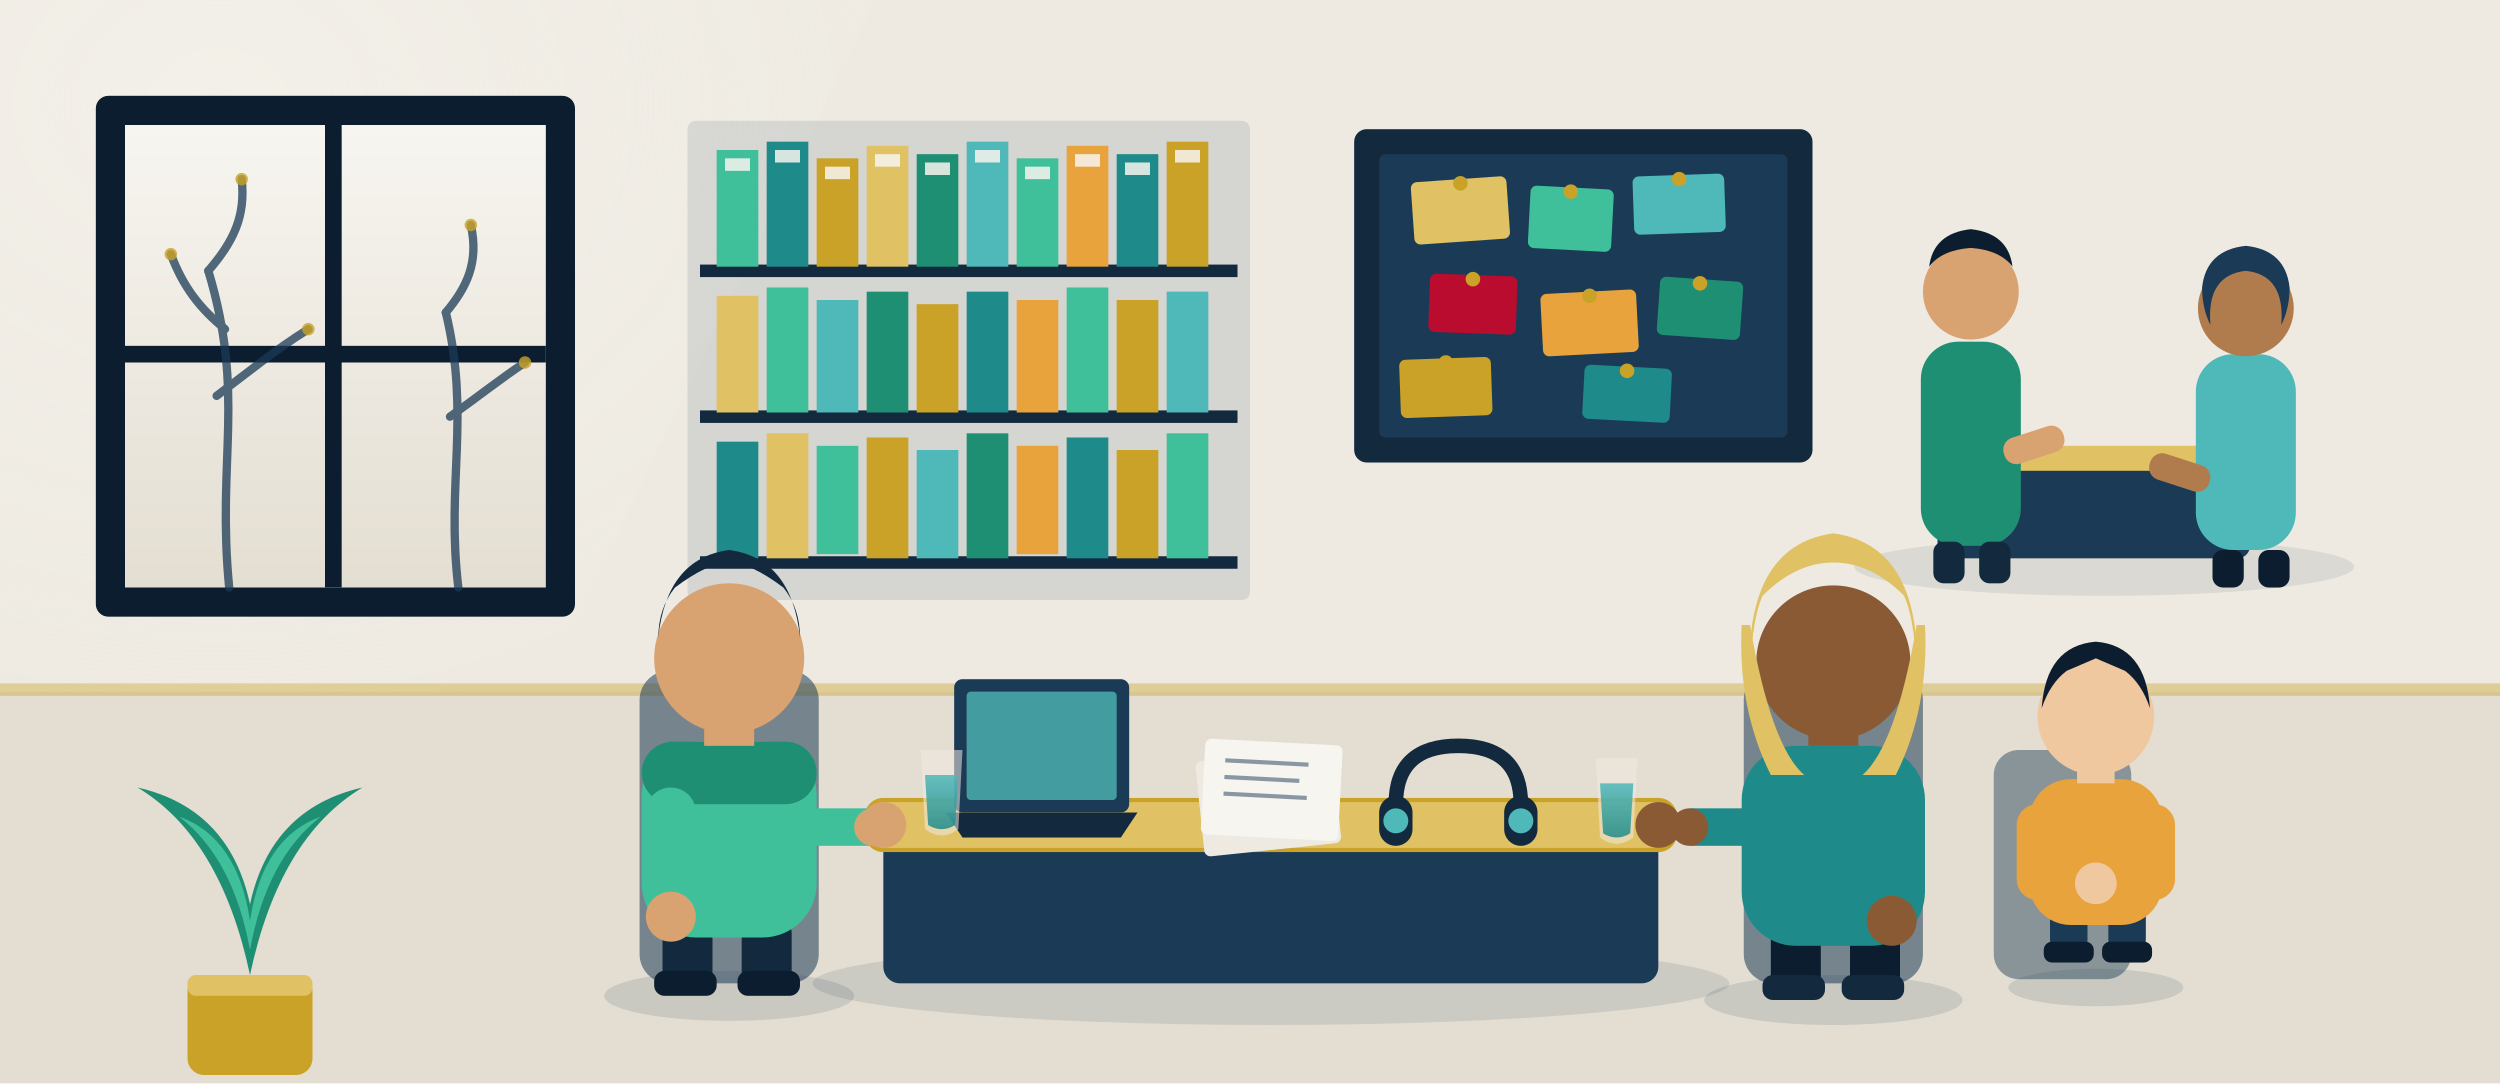
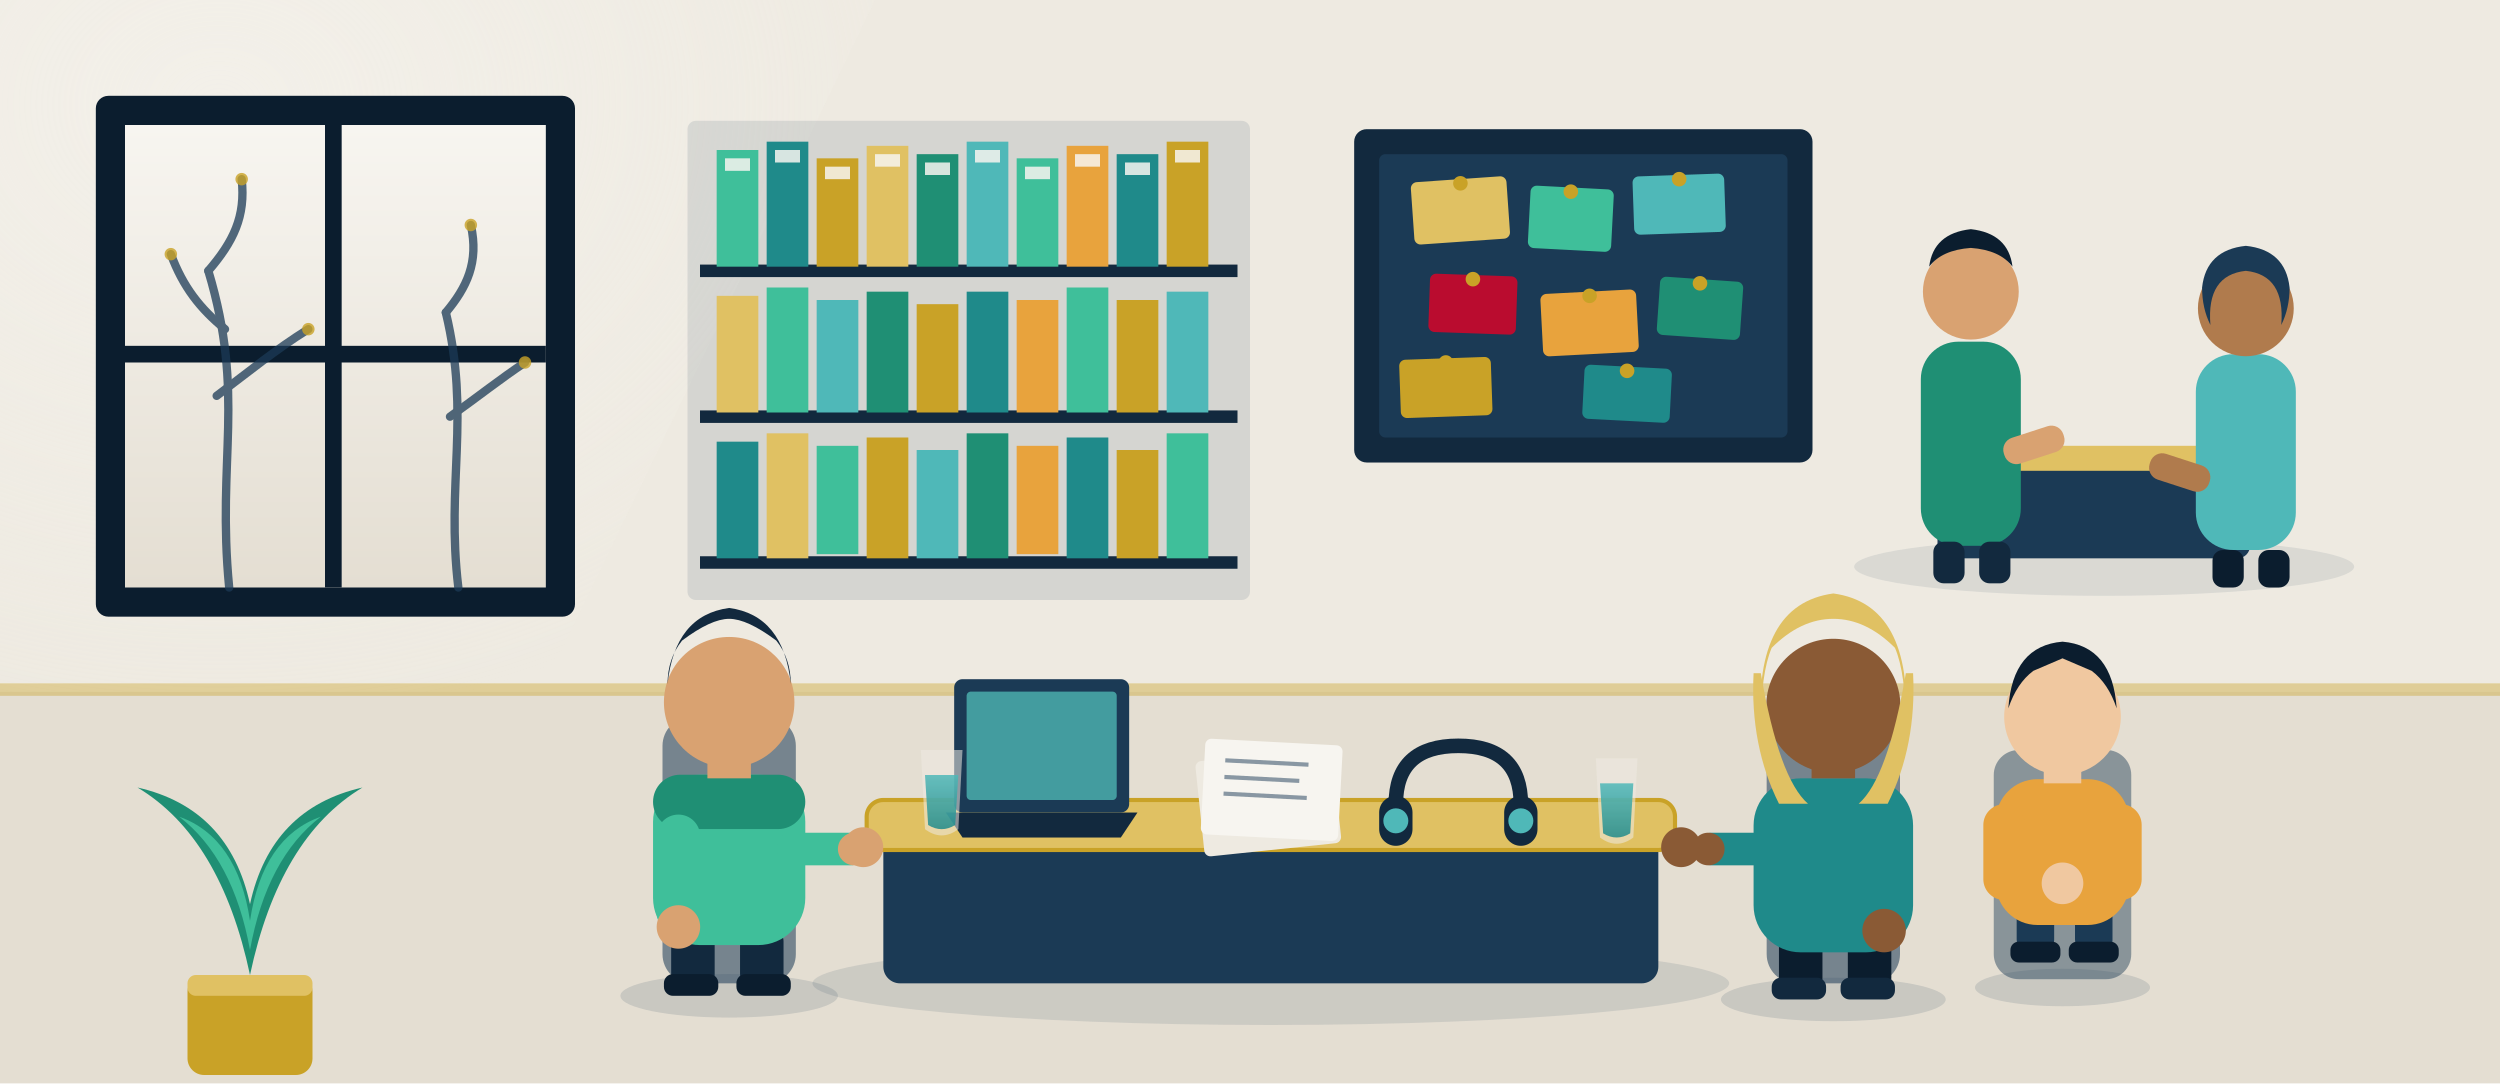
<svg xmlns="http://www.w3.org/2000/svg" viewBox="0 0 1200 520" role="img" aria-label="A calm advice-office room. A volunteer caseworker sits at a table with a newly arrived mother and her child, papers and an open laptop and headphones between them, two glasses of water set out. Behind them a wall holds shelves of ring binders, a noticeboard with coloured slips, a window with winter daylight and a bare birch tree outside, and a plant. In the background a second desk hosts another quiet conversation.">
  <defs>
    <linearGradient id="winlight" x1="0" y1="0" x2="0" y2="1">
      <stop offset="0" stop-color="#f7f5f0" />
      <stop offset="1" stop-color="#e4ded2" />
    </linearGradient>
    <radialGradient id="daylight" cx="0.25" cy="0.15" r="0.9">
      <stop offset="0" stop-color="#f7f5f0" stop-opacity="0.55" />
      <stop offset="1" stop-color="#f7f5f0" stop-opacity="0" />
    </radialGradient>
    <linearGradient id="glass" x1="0" y1="0" x2="0" y2="1">
      <stop offset="0" stop-color="#4fb8b8" />
      <stop offset="1" stop-color="#1f8a8a" />
    </linearGradient>
  </defs>
  <rect x="0" y="0" width="1200" height="520" fill="#f7f5f0" />
  <rect x="0" y="0" width="1200" height="332" fill="#eeeae1" />
  <rect x="0" y="332" width="1200" height="188" fill="#e4ded2" />
  <rect x="0" y="328" width="1200" height="6" fill="#c9a227" opacity="0.4" />
  <polygon points="0,0 420,0 260,332 0,332" fill="url(#daylight)" />
  <g>
    <rect x="46" y="46" width="230" height="250" rx="6" fill="#0b1d2e" />
    <rect x="60" y="60" width="202" height="222" fill="url(#winlight)" />
    <rect x="156" y="60" width="8" height="222" fill="#0b1d2e" />
    <rect x="60" y="166" width="202" height="8" fill="#0b1d2e" />
    <g stroke="#1b3a55" stroke-width="4" fill="none" stroke-linecap="round" opacity="0.75">
      <path d="M110 282 C104 220 118 190 100 130" />
      <path d="M104 190 C120 178 132 168 148 158" />
      <path d="M108 158 C96 148 88 138 82 122" />
      <path d="M100 130 C112 116 118 104 116 86" />
      <path d="M220 282 C214 232 226 200 214 150" />
      <path d="M216 200 C230 190 240 182 252 174" />
      <path d="M214 150 C224 138 230 126 226 108" />
    </g>
    <g fill="#c9a227" opacity="0.8">
      <circle cx="116" cy="86" r="3" />
      <circle cx="82" cy="122" r="3" />
      <circle cx="148" cy="158" r="3" />
      <circle cx="226" cy="108" r="3" />
      <circle cx="252" cy="174" r="3" />
    </g>
  </g>
  <g>
    <rect x="330" y="58" width="270" height="230" rx="4" fill="#1b3a55" opacity="0.12" />
    <g stroke="#12293e" stroke-width="6">
      <line x1="336" y1="130" x2="594" y2="130" />
      <line x1="336" y1="200" x2="594" y2="200" />
      <line x1="336" y1="270" x2="594" y2="270" />
    </g>
    <g>
      <rect x="344" y="72" width="20" height="56" fill="#3fbf9a" />
      <rect x="368" y="68" width="20" height="60" fill="#1f8a8a" />
      <rect x="392" y="76" width="20" height="52" fill="#c9a227" />
      <rect x="416" y="70" width="20" height="58" fill="#e0c163" />
      <rect x="440" y="74" width="20" height="54" fill="#1f8f74" />
      <rect x="464" y="68" width="20" height="60" fill="#4fb8b8" />
      <rect x="488" y="76" width="20" height="52" fill="#3fbf9a" />
      <rect x="512" y="70" width="20" height="58" fill="#e8a33d" />
      <rect x="536" y="74" width="20" height="54" fill="#1f8a8a" />
      <rect x="560" y="68" width="20" height="60" fill="#c9a227" />
    </g>
    <g>
      <rect x="344" y="142" width="20" height="56" fill="#e0c163" />
      <rect x="368" y="138" width="20" height="60" fill="#3fbf9a" />
      <rect x="392" y="144" width="20" height="54" fill="#4fb8b8" />
      <rect x="416" y="140" width="20" height="58" fill="#1f8f74" />
      <rect x="440" y="146" width="20" height="52" fill="#c9a227" />
      <rect x="464" y="140" width="20" height="58" fill="#1f8a8a" />
      <rect x="488" y="144" width="20" height="54" fill="#e8a33d" />
      <rect x="512" y="138" width="20" height="60" fill="#3fbf9a" />
      <rect x="536" y="144" width="20" height="54" fill="#c9a227" />
      <rect x="560" y="140" width="20" height="58" fill="#4fb8b8" />
    </g>
    <g>
      <rect x="344" y="212" width="20" height="56" fill="#1f8a8a" />
      <rect x="368" y="208" width="20" height="60" fill="#e0c163" />
      <rect x="392" y="214" width="20" height="52" fill="#3fbf9a" />
      <rect x="416" y="210" width="20" height="58" fill="#c9a227" />
      <rect x="440" y="216" width="20" height="52" fill="#4fb8b8" />
      <rect x="464" y="208" width="20" height="60" fill="#1f8f74" />
      <rect x="488" y="214" width="20" height="52" fill="#e8a33d" />
      <rect x="512" y="210" width="20" height="58" fill="#1f8a8a" />
      <rect x="536" y="216" width="20" height="52" fill="#c9a227" />
      <rect x="560" y="208" width="20" height="60" fill="#3fbf9a" />
    </g>
    <g fill="#f7f5f0" opacity="0.85">
      <rect x="348" y="76" width="12" height="6" />
      <rect x="372" y="72" width="12" height="6" />
      <rect x="396" y="80" width="12" height="6" />
      <rect x="420" y="74" width="12" height="6" />
      <rect x="444" y="78" width="12" height="6" />
      <rect x="468" y="72" width="12" height="6" />
      <rect x="492" y="80" width="12" height="6" />
      <rect x="516" y="74" width="12" height="6" />
      <rect x="540" y="78" width="12" height="6" />
      <rect x="564" y="72" width="12" height="6" />
    </g>
  </g>
  <g>
    <rect x="650" y="62" width="220" height="160" rx="6" fill="#12293e" />
    <rect x="662" y="74" width="196" height="136" rx="3" fill="#1b3a55" />
    <g>
      <rect x="678" y="86" width="46" height="30" rx="3" fill="#e0c163" transform="rotate(-4 701 101)" />
      <rect x="734" y="90" width="40" height="30" rx="3" fill="#3fbf9a" transform="rotate(3 754 105)" />
      <rect x="784" y="84" width="44" height="28" rx="3" fill="#4fb8b8" transform="rotate(-2 806 98)" />
      <rect x="686" y="132" width="42" height="28" rx="3" fill="#ba0c2f" transform="rotate(2 707 146)" />
      <rect x="740" y="140" width="46" height="30" rx="3" fill="#e8a33d" transform="rotate(-3 763 155)" />
      <rect x="796" y="134" width="40" height="28" rx="3" fill="#1f8f74" transform="rotate(4 816 148)" />
      <rect x="672" y="172" width="44" height="28" rx="3" fill="#c9a227" transform="rotate(-2 694 186)" />
      <rect x="760" y="176" width="42" height="26" rx="3" fill="#1f8a8a" transform="rotate(3 781 189)" />
    </g>
    <g fill="#c9a227">
      <circle cx="701" cy="88" r="3.5" />
      <circle cx="754" cy="92" r="3.5" />
      <circle cx="806" cy="86" r="3.5" />
      <circle cx="707" cy="134" r="3.5" />
      <circle cx="763" cy="142" r="3.5" />
      <circle cx="816" cy="136" r="3.5" />
      <circle cx="694" cy="174" r="3.5" />
      <circle cx="781" cy="178" r="3.5" />
    </g>
  </g>
  <g>
    <ellipse cx="1010" cy="272" rx="120" ry="14" fill="#1b3a55" opacity="0.10" />
    <rect x="930" y="222" width="150" height="46" rx="6" fill="#1b3a55" />
    <rect x="930" y="214" width="150" height="12" rx="4" fill="#e0c163" />
    <g transform="translate(946,268)">
      <rect x="-24" y="-104" width="48" height="98" rx="18" fill="#1f8f74" />
      <circle cx="0" cy="-128" r="23" fill="#d9a271" />
      <path d="M-20 -140 Q-18 -156 0 -158 Q18 -156 20 -140 Q14 -148 0 -149 Q-14 -148 -20 -140Z" fill="#0b1d2e" />
      <rect x="14" y="-56" width="30" height="13" rx="6" fill="#d9a271" transform="rotate(-18 14 -56)" />
      <rect x="-18" y="-8" width="15" height="20" rx="5" fill="#12293e" />
      <rect x="4" y="-8" width="15" height="20" rx="5" fill="#12293e" />
    </g>
    <g transform="translate(1078,270)">
      <rect x="-24" y="-100" width="48" height="94" rx="18" fill="#4fb8b8" />
      <circle cx="0" cy="-122" r="23" fill="#b07b4d" />
      <path d="M-21 -132 Q-19 -150 0 -152 Q19 -150 21 -132 Q21 -122 17 -114 Q19 -138 0 -140 Q-19 -138 -17 -114 Q-21 -122 -21 -132Z" fill="#1b3a55" />
      <rect x="-44" y="-54" width="30" height="13" rx="6" fill="#b07b4d" transform="rotate(18 -44 -54)" />
      <rect x="-16" y="-6" width="15" height="18" rx="5" fill="#0b1d2e" />
      <rect x="6" y="-6" width="15" height="18" rx="5" fill="#0b1d2e" />
    </g>
  </g>
  <g transform="translate(120,468)">
    <rect x="-30" y="0" width="60" height="48" rx="8" fill="#c9a227" />
    <rect x="-30" y="0" width="60" height="10" rx="4" fill="#e0c163" />
    <path d="M0 0 Q-14 -66 -54 -90 Q-10 -80 0 -34 Q10 -80 54 -90 Q14 -66 0 0Z" fill="#1f8f74" />
    <path d="M0 -12 Q-8 -56 -34 -76 Q-6 -66 0 -26 Q6 -66 34 -76 Q8 -56 0 -12Z" fill="#3fbf9a" />
  </g>
  <g>
    <ellipse cx="610" cy="472" rx="220" ry="20" fill="#1b3a55" opacity="0.12" />
    <rect x="424" y="400" width="372" height="72" rx="8" fill="#1b3a55" />
    <rect x="416" y="384" width="388" height="24" rx="8" fill="#e0c163" />
    <rect x="416" y="384" width="388" height="24" rx="8" fill="none" stroke="#c9a227" stroke-width="2" />
    <g transform="translate(608,368)">
      <rect x="-34" y="-6" width="66" height="46" rx="3" fill="#eeeae1" transform="rotate(-6)" />
      <rect x="-30" y="-12" width="66" height="46" rx="3" fill="#f7f5f0" transform="rotate(3)" />
      <g transform="rotate(3)" stroke="#1b3a55" stroke-width="2" opacity="0.5">
        <line x1="-20" y1="-2" x2="20" y2="-2" />
        <line x1="-20" y1="6" x2="16" y2="6" />
        <line x1="-20" y1="14" x2="20" y2="14" />
      </g>
    </g>
    <g transform="translate(500,372)">
      <path d="M-46 18 L46 18 L38 30 L-38 30 Z" fill="#12293e" />
      <rect x="-42" y="-46" width="84" height="64" rx="4" fill="#1b3a55" />
      <rect x="-36" y="-40" width="72" height="52" rx="2" fill="#4fb8b8" />
      <rect x="-36" y="-40" width="72" height="52" rx="2" fill="#0b1d2e" opacity="0.18" />
    </g>
    <g transform="translate(700,392)">
      <path d="M-30 -6 Q-30 -34 0 -34 Q30 -34 30 -6" fill="none" stroke="#12293e" stroke-width="7" stroke-linecap="round" />
      <rect x="-38" y="-10" width="16" height="24" rx="8" fill="#12293e" />
      <rect x="22" y="-10" width="16" height="24" rx="8" fill="#12293e" />
      <circle cx="-30" cy="2" r="6" fill="#4fb8b8" />
      <circle cx="30" cy="2" r="6" fill="#4fb8b8" />
    </g>
    <g transform="translate(452,378)">
      <path d="M-10 -18 L10 -18 L8 20 Q0 26 -8 20 Z" fill="#eeeae1" opacity="0.55" />
      <path d="M-8 -6 L8 -6 L6.5 18 Q0 22 -6.5 18 Z" fill="url(#glass)" opacity="0.85" />
    </g>
    <g transform="translate(776,382)">
      <path d="M-10 -18 L10 -18 L8 20 Q0 26 -8 20 Z" fill="#eeeae1" opacity="0.55" />
      <path d="M-8 -6 L8 -6 L6.5 18 Q0 22 -6.5 18 Z" fill="url(#glass)" opacity="0.85" />
    </g>
  </g>
-   <rect x="307" y="322" width="86" height="150" rx="14" fill="#1b3a55" opacity="0.55" />
-   <rect x="837" y="322" width="86" height="150" rx="14" fill="#1b3a55" opacity="0.55" />
+   <rect x="318" y="344" width="64" height="128" rx="14" fill="#1b3a55" opacity="0.55" />
+   <rect x="848" y="344" width="64" height="128" rx="14" fill="#1b3a55" opacity="0.55" />
  <rect x="957" y="360" width="66" height="110" rx="12" fill="#1b3a55" opacity="0.45" />
-   <g transform="translate(350,0)">
+   <g transform="translate(350,62.14) scale(0.87)">
    <ellipse cx="0" cy="478" rx="60" ry="12" fill="#1b3a55" opacity="0.14" />
    <rect x="-32" y="440" width="24" height="34" rx="8" fill="#12293e" />
    <rect x="6" y="440" width="24" height="34" rx="8" fill="#12293e" />
    <rect x="-36" y="466" width="30" height="12" rx="5" fill="#0b1d2e" />
    <rect x="4" y="466" width="30" height="12" rx="5" fill="#0b1d2e" />
    <rect x="-42" y="356" width="84" height="94" rx="26" fill="#3fbf9a" />
    <rect x="-42" y="356" width="84" height="30" rx="15" fill="#1f8f74" />
    <rect x="-40" y="378" width="24" height="66" rx="12" fill="#3fbf9a" />
    <circle cx="-28" cy="440" r="12" fill="#d9a271" />
    <rect x="26" y="388" width="50" height="18" rx="9" fill="#3fbf9a" />
    <rect x="60" y="388" width="18" height="18" rx="9" fill="#d9a271" />
    <circle cx="74" cy="396" r="11" fill="#d9a271" />
    <rect x="-12" y="332" width="24" height="26" fill="#d9a271" />
    <circle cx="0" cy="316" r="36" fill="#d9a271" />
    <path d="M-34 306 Q-30 268 0 264 Q30 268 34 306 Q34 292 26 282 Q10 270 0 270 Q-10 270 -26 282 Q-34 292 -34 306Z" fill="#12293e" />
  </g>
-   <g transform="translate(880,0)">
+   <g transform="translate(880,62.14) scale(0.87)">
    <ellipse cx="0" cy="480" rx="62" ry="12" fill="#1b3a55" opacity="0.14" />
    <rect x="-30" y="442" width="24" height="34" rx="8" fill="#0b1d2e" />
    <rect x="8" y="442" width="24" height="34" rx="8" fill="#0b1d2e" />
    <rect x="-34" y="468" width="30" height="12" rx="5" fill="#12293e" />
    <rect x="4" y="468" width="30" height="12" rx="5" fill="#12293e" />
    <rect x="-44" y="358" width="88" height="96" rx="26" fill="#1f8a8a" />
    <rect x="16" y="380" width="24" height="66" rx="12" fill="#1f8a8a" />
    <circle cx="28" cy="442" r="12" fill="#8a5a35" />
    <rect x="-76" y="388" width="50" height="18" rx="9" fill="#1f8a8a" />
    <rect x="-78" y="388" width="18" height="18" rx="9" fill="#8a5a35" />
    <circle cx="-84" cy="396" r="11" fill="#8a5a35" />
    <rect x="-12" y="332" width="24" height="26" fill="#8a5a35" />
    <circle cx="0" cy="318" r="37" fill="#8a5a35" />
    <path d="M-40 330 Q-44 262 0 256 Q44 262 40 330 Q40 300 34 286 Q18 270 0 270 Q-18 270 -34 286 Q-40 300 -40 330Z" fill="#e0c163" />
    <path d="M-40 300 Q-30 358 -14 372 L-30 372 Q-46 340 -44 300Z" fill="#e0c163" />
    <path d="M40 300 Q30 358 14 372 L30 372 Q46 340 44 300Z" fill="#e0c163" />
  </g>
-   <g transform="translate(1006,0)">
+   <g transform="translate(990,0)">
    <ellipse cx="0" cy="474" rx="42" ry="9" fill="#1b3a55" opacity="0.14" />
    <rect x="-22" y="432" width="18" height="26" rx="7" fill="#1b3a55" />
    <rect x="6" y="432" width="18" height="26" rx="7" fill="#1b3a55" />
    <rect x="-25" y="452" width="24" height="10" rx="4" fill="#0b1d2e" />
    <rect x="3" y="452" width="24" height="10" rx="4" fill="#0b1d2e" />
    <rect x="-32" y="374" width="64" height="70" rx="20" fill="#e8a33d" />
    <rect x="-38" y="386" width="20" height="46" rx="10" fill="#e8a33d" />
    <rect x="18" y="386" width="20" height="46" rx="10" fill="#e8a33d" />
    <circle cx="0" cy="424" r="10" fill="#f0c8a0" />
    <rect x="-9" y="356" width="18" height="20" fill="#f0c8a0" />
    <circle cx="0" cy="344" r="28" fill="#f0c8a0" />
    <path d="M-26 340 Q-24 310 0 308 Q24 310 26 340 Q22 328 14 322 Q0 316 0 316 Q0 316 -14 322 Q-22 328 -26 340Z" fill="#0b1d2e" />
  </g>
</svg>
